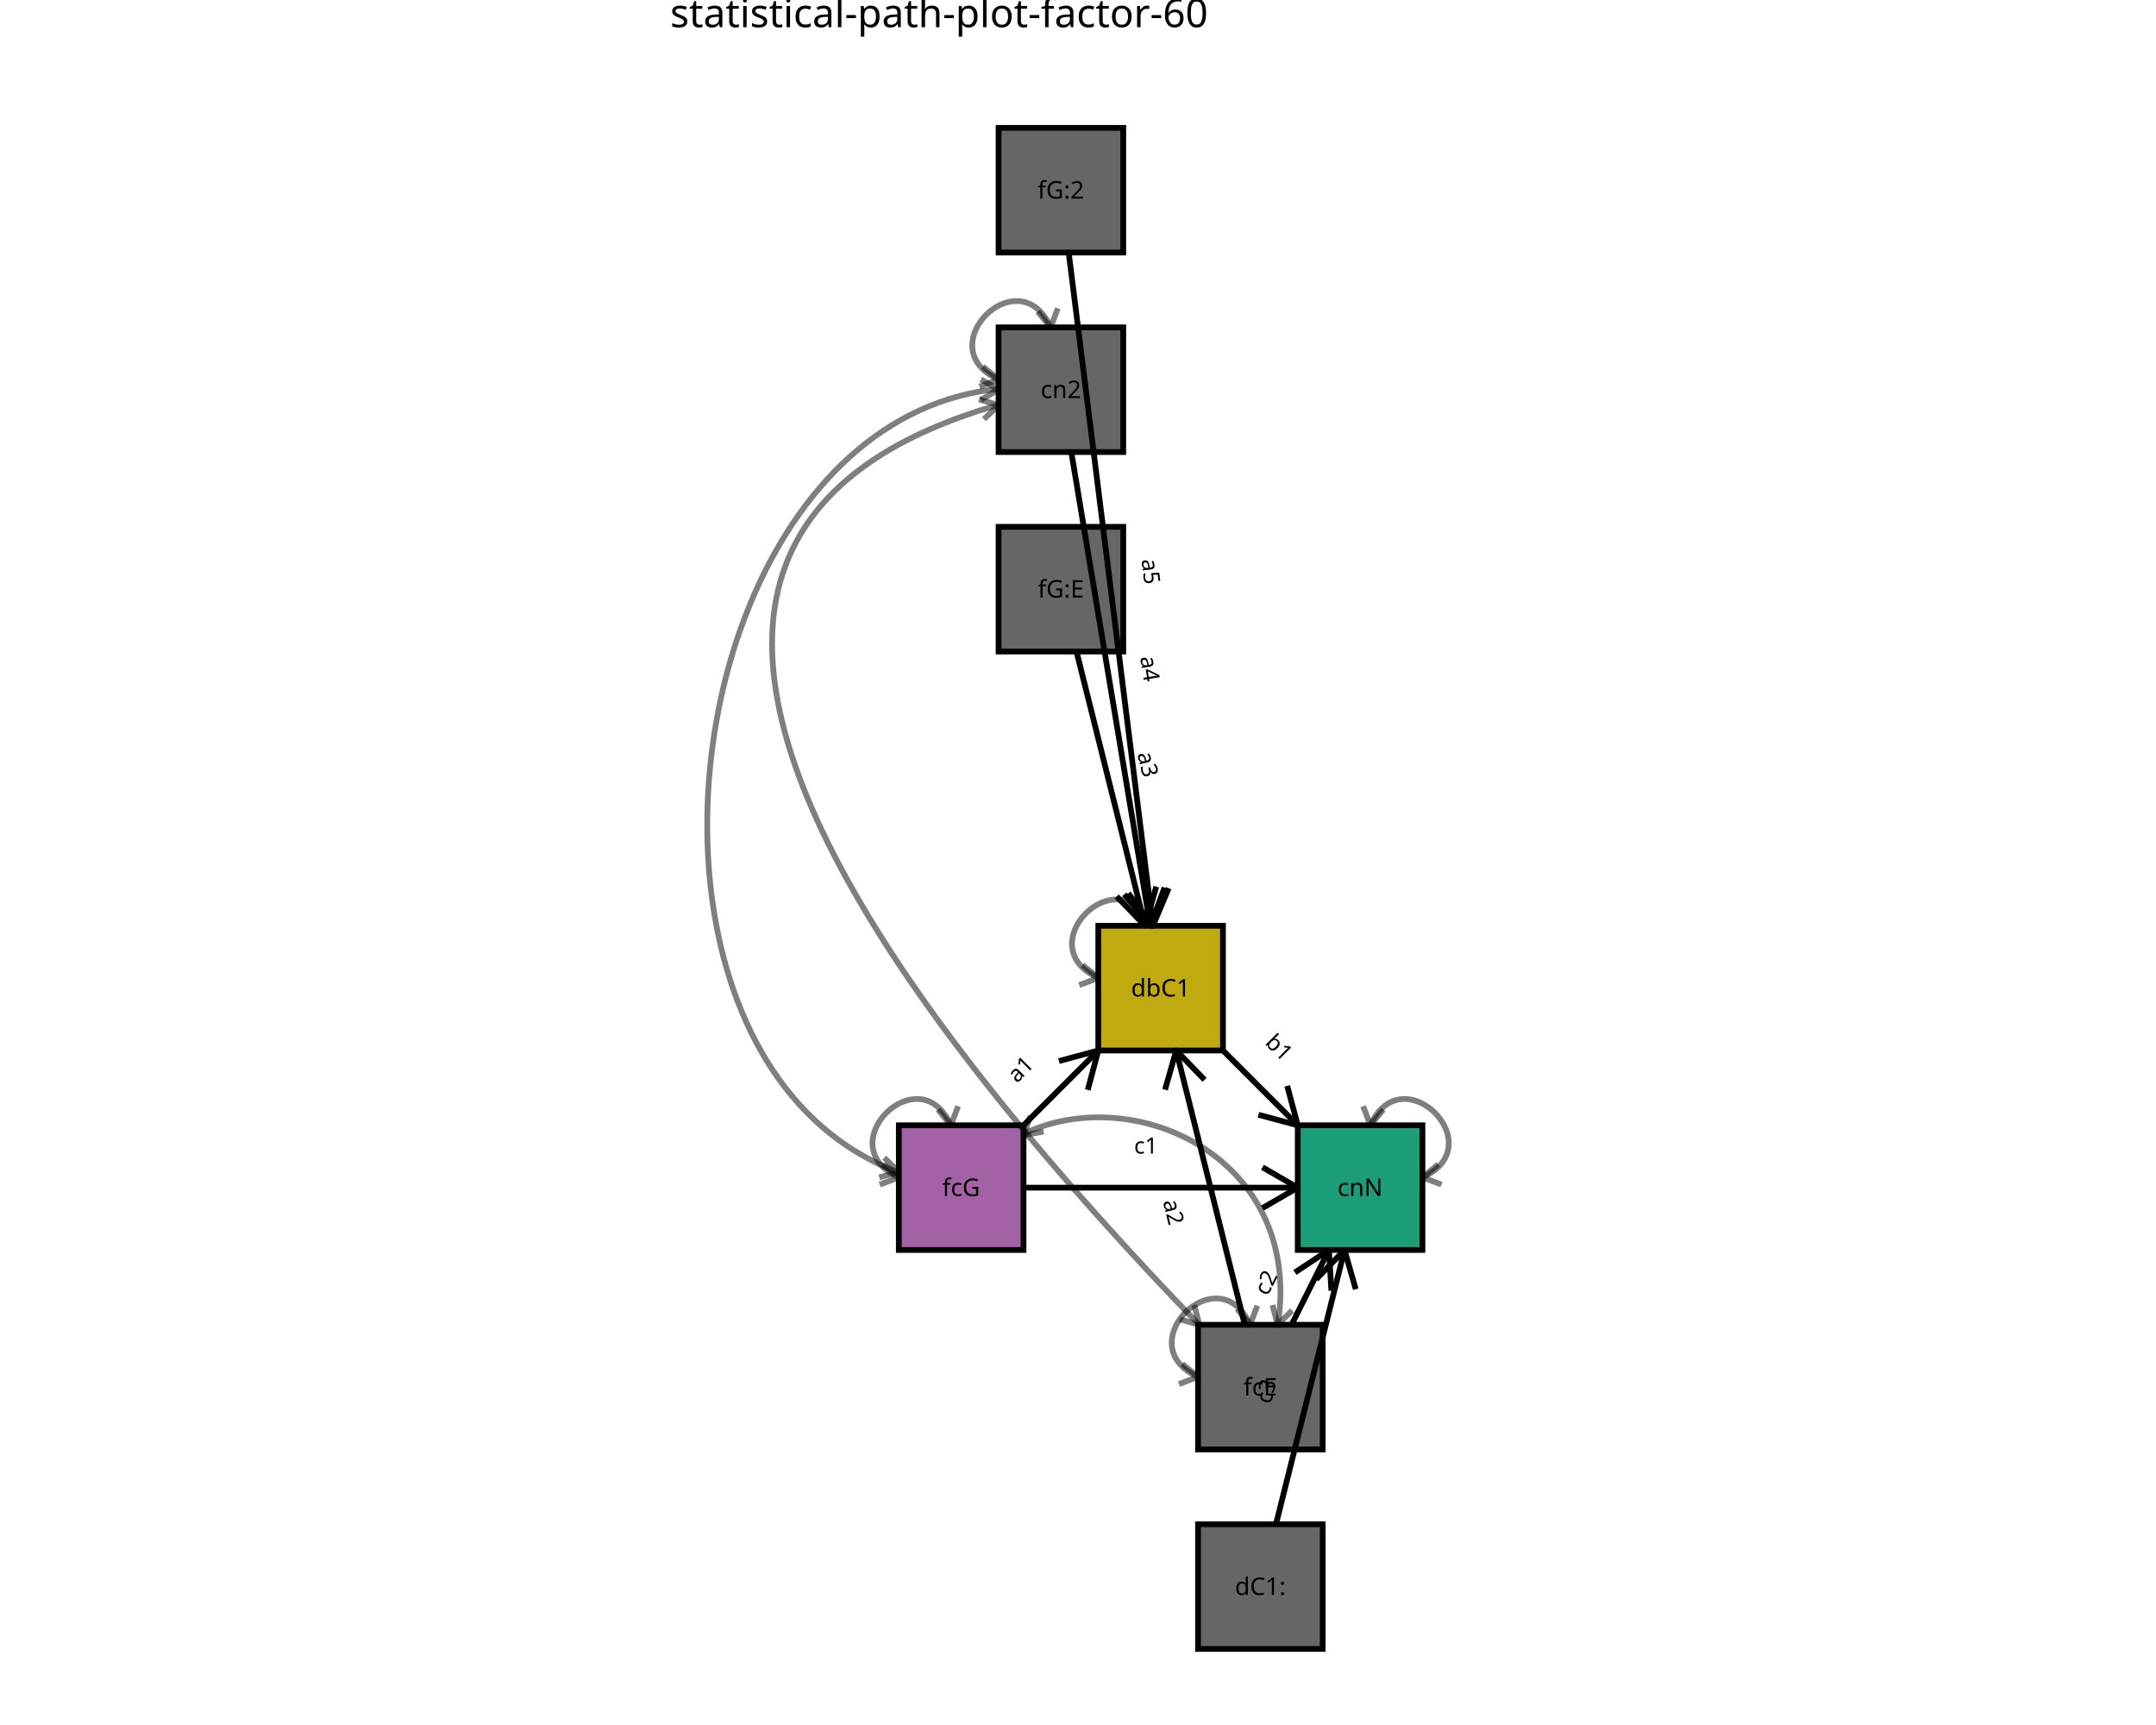
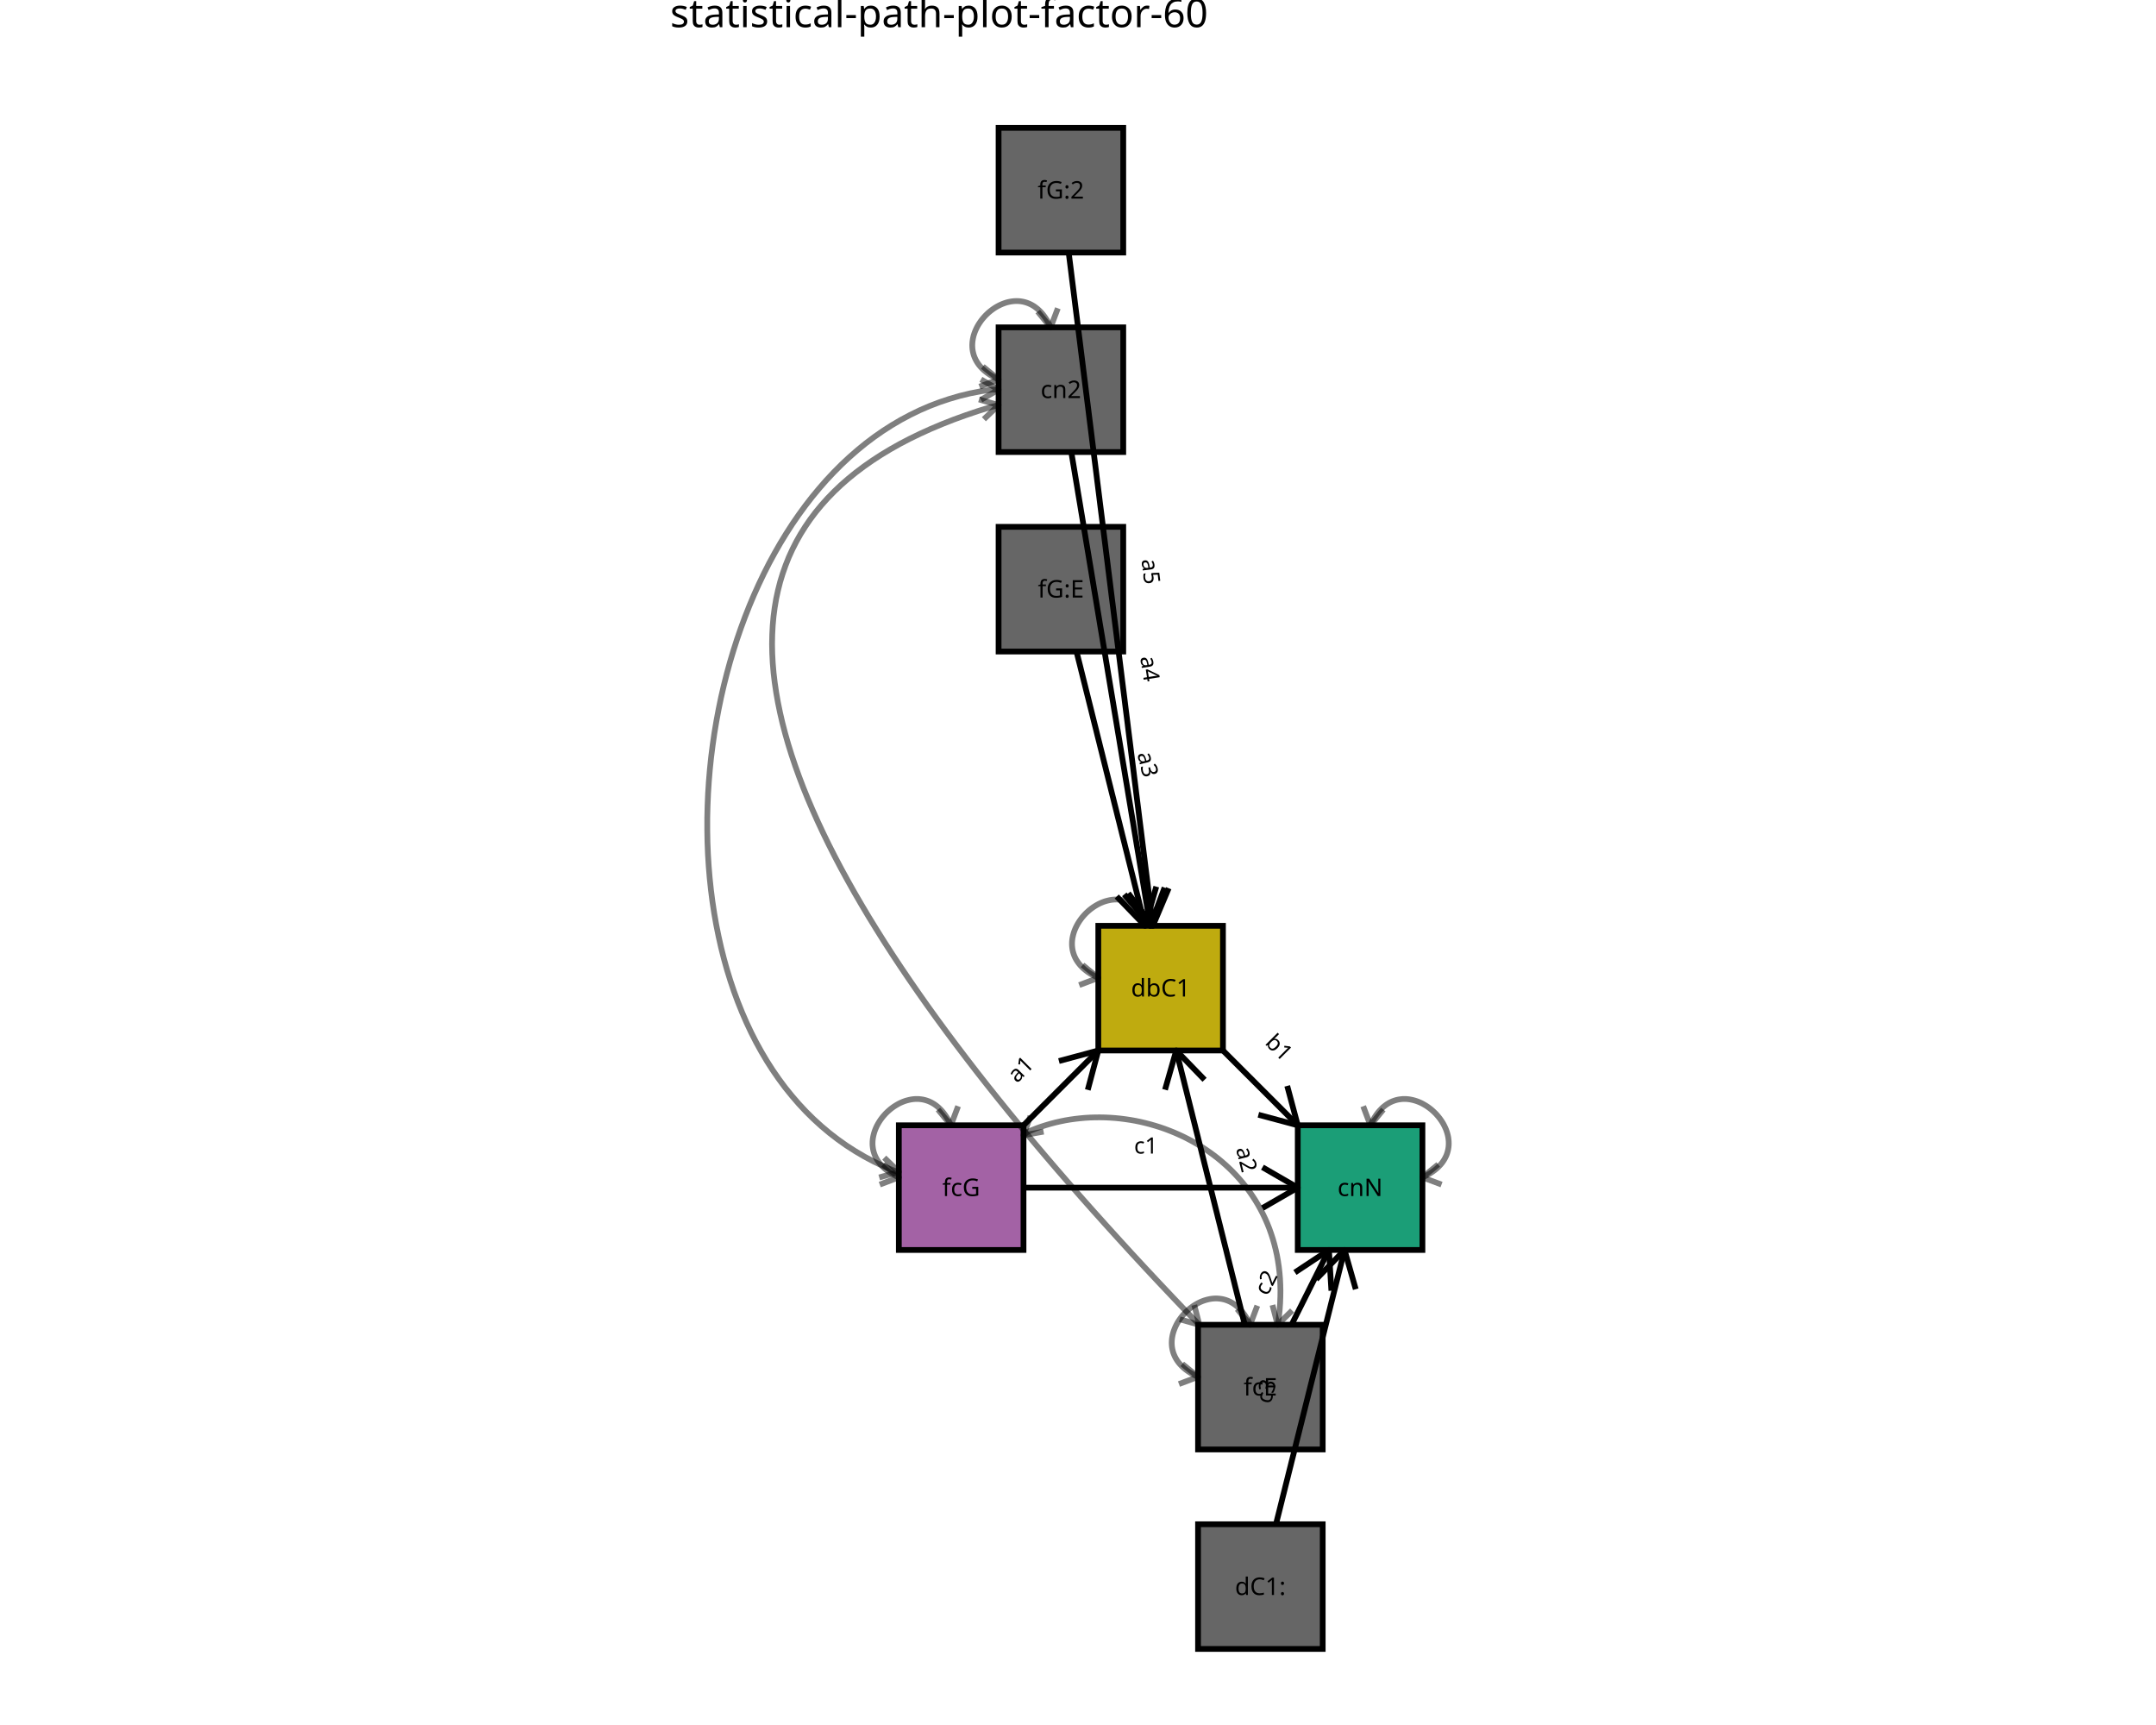
<svg xmlns="http://www.w3.org/2000/svg" class="svglite" data-engine-version="2.0" width="720.00pt" height="576.00pt" viewBox="0 0 720.00 576.00">
  <defs>
    <style type="text/css">
    .svglite line, .svglite polyline, .svglite polygon, .svglite path, .svglite rect, .svglite circle {
      fill: none;
      stroke: #000000;
      stroke-linecap: round;
      stroke-linejoin: round;
      stroke-miterlimit: 10.00;
    }
  </style>
  </defs>
  <rect width="100%" height="100%" style="stroke: none; fill: #FFFFFF;" />
  <defs>
    <clipPath id="cpMC4wMHw3MjAuMDB8MC4wMHw1NzYuMDA=">
      <rect x="0.00" y="0.00" width="720.00" height="576.00" />
    </clipPath>
  </defs>
  <g clip-path="url(#cpMC4wMHw3MjAuMDB8MC4wMHw1NzYuMDA=)">
</g>
  <defs>
    <clipPath id="cpMjIzLjgwfDQ5Ni4yMHwwLjAwfDU3Ni4wMA==">
      <rect x="223.80" y="0.00" width="272.39" height="576.00" />
    </clipPath>
  </defs>
  <g clip-path="url(#cpMjIzLjgwfDQ5Ni4yMHwwLjAwfDU3Ni4wMA==)">
    <rect x="223.80" y="0.00" width="272.39" height="576.00" style="stroke-width: 10.67; stroke: none;" />
  </g>
  <g clip-path="url(#cpMC4wMHw3MjAuMDB8MC4wMHw1NzYuMDA=)">
</g>
  <defs>
    <clipPath id="cpMjIzLjgwfDQ5Ni4yMHwxNy4zMHw1NzYuMDA=">
      <rect x="223.80" y="17.30" width="272.39" height="558.70" />
    </clipPath>
  </defs>
  <g clip-path="url(#cpMjIzLjgwfDQ5Ni4yMHwxNy4zMHw1NzYuMDA=)">
    <rect x="223.80" y="17.30" width="272.39" height="558.70" style="stroke-width: 10.67; stroke: none;" />
    <rect x="300.17" y="375.75" width="41.63" height="41.63" style="stroke-width: 1.92; stroke-linecap: butt; stroke-linejoin: miter; fill: #A362A5;" />
    <rect x="433.39" y="375.75" width="41.63" height="41.63" style="stroke-width: 1.92; stroke-linecap: butt; stroke-linejoin: miter; fill: #1B9E77;" />
    <rect x="366.78" y="309.14" width="41.63" height="41.63" style="stroke-width: 1.92; stroke-linecap: butt; stroke-linejoin: miter; fill: #BFAB0F;" />
    <rect x="400.09" y="442.36" width="41.63" height="41.63" style="stroke-width: 1.92; stroke-linecap: butt; stroke-linejoin: miter; fill: #666666;" />
    <rect x="333.48" y="175.92" width="41.63" height="41.63" style="stroke-width: 1.92; stroke-linecap: butt; stroke-linejoin: miter; fill: #666666;" />
    <rect x="400.09" y="508.97" width="41.63" height="41.63" style="stroke-width: 1.92; stroke-linecap: butt; stroke-linejoin: miter; fill: #666666;" />
    <rect x="333.48" y="109.31" width="41.63" height="41.63" style="stroke-width: 1.92; stroke-linecap: butt; stroke-linejoin: miter; fill: #666666;" />
    <rect x="333.48" y="42.70" width="41.63" height="41.63" style="stroke-width: 1.92; stroke-linecap: butt; stroke-linejoin: miter; fill: #666666;" />
    <polyline points="341.80,396.57 342.52,396.57 343.86,396.57 345.21,396.57 346.56,396.57 347.90,396.57 349.25,396.57 350.59,396.57 351.94,396.57 353.28,396.57 354.63,396.57 355.98,396.57 357.32,396.57 358.67,396.57 360.01,396.57 361.36,396.57 362.70,396.57 364.05,396.57 365.39,396.57 366.74,396.57 368.09,396.57 369.43,396.57 370.78,396.57 372.12,396.57 373.47,396.57 374.81,396.57 376.16,396.57 377.51,396.57 378.85,396.57 380.20,396.57 381.54,396.57 382.89,396.57 384.23,396.57 385.58,396.57 386.93,396.57 388.27,396.57 389.62,396.57 390.96,396.57 392.31,396.57 393.65,396.57 395.00,396.57 396.35,396.57 397.69,396.57 399.04,396.57 400.38,396.57 401.73,396.57 403.07,396.57 404.42,396.57 405.76,396.57 407.11,396.57 408.46,396.57 409.80,396.57 411.15,396.57 412.49,396.57 413.84,396.57 415.18,396.57 416.53,396.57 417.88,396.57 419.22,396.57 420.57,396.57 421.91,396.57 423.26,396.57 424.60,396.57 425.95,396.57 427.30,396.57 428.64,396.57 429.99,396.57 431.33,396.57 432.68,396.57 433.39,396.57 " style="stroke-width: 1.92; stroke-linecap: butt;" />
    <polyline points="421.60,403.38 433.39,396.57 421.60,389.76 " style="stroke-width: 1.92; stroke-linecap: butt;" />
    <polyline points="341.80,375.75 341.85,375.71 342.52,375.04 343.19,374.36 343.86,373.69 344.54,373.02 345.21,372.35 345.88,371.67 346.56,371.00 347.23,370.33 347.90,369.65 348.57,368.98 349.25,368.31 349.92,367.64 350.59,366.96 351.27,366.29 351.94,365.62 352.61,364.94 353.28,364.27 353.96,363.60 354.63,362.93 355.30,362.25 355.98,361.58 356.65,360.91 357.32,360.23 357.99,359.56 358.67,358.89 359.34,358.22 360.01,357.54 360.69,356.87 361.36,356.20 362.03,355.52 362.70,354.85 363.38,354.18 364.05,353.51 364.72,352.83 365.39,352.16 366.07,351.49 366.74,350.82 366.78,350.77 " style="stroke-width: 1.92; stroke-linecap: butt;" />
    <polyline points="363.26,363.93 366.78,350.77 353.63,354.30 " style="stroke-width: 1.92; stroke-linecap: butt;" />
    <polyline points="408.41,350.77 408.46,350.82 409.13,351.49 409.80,352.16 410.47,352.83 411.15,353.51 411.82,354.18 412.49,354.85 413.17,355.52 413.84,356.20 414.51,356.87 415.18,357.54 415.86,358.22 416.53,358.89 417.20,359.56 417.88,360.23 418.55,360.91 419.22,361.58 419.89,362.25 420.57,362.93 421.24,363.60 421.91,364.27 422.59,364.94 423.26,365.62 423.93,366.29 424.60,366.96 425.28,367.64 425.95,368.31 426.62,368.98 427.30,369.65 427.97,370.33 428.64,371.00 429.31,371.67 429.99,372.35 430.66,373.02 431.33,373.69 432.01,374.36 432.68,375.04 433.35,375.71 433.39,375.75 " style="stroke-width: 1.92; stroke-linecap: butt;" />
    <polyline points="420.24,372.23 433.39,375.75 429.87,362.60 " style="stroke-width: 1.92; stroke-linecap: butt;" />
    <polyline points="431.31,442.36 431.33,442.32 431.67,441.65 432.01,440.97 432.34,440.30 432.68,439.63 433.01,438.96 433.35,438.28 433.69,437.61 434.02,436.94 434.36,436.27 434.70,435.59 435.03,434.92 435.37,434.25 435.71,433.57 436.04,432.90 436.38,432.23 436.72,431.56 437.05,430.88 437.39,430.21 437.72,429.54 438.06,428.86 438.40,428.19 438.73,427.52 439.07,426.85 439.41,426.17 439.74,425.50 440.08,424.83 440.42,424.15 440.75,423.48 441.09,422.81 441.43,422.14 441.76,421.46 442.10,420.79 442.43,420.12 442.77,419.44 443.11,418.77 443.44,418.10 443.78,417.43 443.80,417.38 " style="stroke-width: 1.92; stroke-linecap: butt;" />
    <polyline points="444.62,430.98 443.80,417.38 432.44,424.89 " style="stroke-width: 1.92; stroke-linecap: butt;" />
    <polyline points="415.70,442.36 415.52,441.65 415.18,440.30 414.85,438.96 414.51,437.61 414.18,436.27 413.84,434.92 413.50,433.57 413.17,432.23 412.83,430.88 412.49,429.54 412.16,428.19 411.82,426.85 411.48,425.50 411.15,424.15 410.81,422.81 410.47,421.46 410.14,420.12 409.80,418.77 409.47,417.43 409.13,416.08 408.79,414.73 408.46,413.39 408.12,412.04 407.78,410.70 407.45,409.35 407.11,408.01 406.77,406.66 406.44,405.31 406.10,403.97 405.76,402.62 405.43,401.28 405.09,399.93 404.76,398.59 404.42,397.24 404.08,395.89 403.75,394.55 403.41,393.20 403.07,391.86 402.74,390.51 402.40,389.17 402.06,387.82 401.73,386.48 401.39,385.13 401.06,383.78 400.72,382.44 400.38,381.09 400.05,379.75 399.71,378.40 399.37,377.06 399.04,375.71 398.70,374.36 398.36,373.02 398.03,371.67 397.69,370.33 397.35,368.98 397.02,367.64 396.68,366.29 396.35,364.94 396.01,363.60 395.67,362.25 395.34,360.91 395.00,359.56 394.66,358.22 394.33,356.87 393.99,355.52 393.65,354.18 393.32,352.83 392.98,351.49 392.80,350.77 " style="stroke-width: 1.92; stroke-linecap: butt;" />
    <polyline points="402.27,360.56 392.80,350.77 389.06,363.87 " style="stroke-width: 1.92; stroke-linecap: butt;" />
    <polyline points="359.50,217.55 359.68,218.27 360.01,219.61 360.35,220.96 360.69,222.30 361.02,223.65 361.36,225.00 361.69,226.34 362.03,227.69 362.37,229.03 362.70,230.38 363.04,231.72 363.38,233.07 363.71,234.41 364.05,235.76 364.39,237.11 364.72,238.45 365.06,239.80 365.39,241.14 365.73,242.49 366.07,243.83 366.40,245.18 366.74,246.53 367.08,247.87 367.41,249.22 367.75,250.56 368.09,251.91 368.42,253.25 368.76,254.60 369.10,255.95 369.43,257.29 369.77,258.64 370.10,259.98 370.44,261.33 370.78,262.67 371.11,264.02 371.45,265.37 371.79,266.71 372.12,268.06 372.46,269.40 372.80,270.75 373.13,272.09 373.47,273.44 373.81,274.78 374.14,276.13 374.48,277.48 374.81,278.82 375.15,280.17 375.49,281.51 375.82,282.86 376.16,284.20 376.50,285.55 376.83,286.90 377.17,288.24 377.51,289.59 377.84,290.93 378.18,292.28 378.52,293.62 378.85,294.97 379.19,296.32 379.52,297.66 379.86,299.01 380.20,300.35 380.53,301.70 380.87,303.04 381.21,304.39 381.54,305.74 381.88,307.08 382.22,308.43 382.39,309.14 " style="stroke-width: 1.92; stroke-linecap: butt;" />
    <polyline points="372.93,299.35 382.39,309.14 386.14,296.05 " style="stroke-width: 1.92; stroke-linecap: butt;" />
    <polyline points="426.11,508.97 426.29,508.26 426.62,506.91 426.96,505.57 427.30,504.22 427.63,502.88 427.97,501.53 428.30,500.18 428.64,498.84 428.98,497.49 429.31,496.15 429.65,494.80 429.99,493.46 430.32,492.11 430.66,490.76 431.00,489.42 431.33,488.07 431.67,486.73 432.01,485.38 432.34,484.04 432.68,482.69 433.01,481.34 433.35,480.00 433.69,478.65 434.02,477.31 434.36,475.96 434.70,474.62 435.03,473.27 435.37,471.93 435.71,470.58 436.04,469.23 436.38,467.89 436.72,466.54 437.05,465.20 437.39,463.85 437.72,462.51 438.06,461.16 438.40,459.81 438.73,458.47 439.07,457.12 439.41,455.78 439.74,454.43 440.08,453.09 440.42,451.74 440.75,450.39 441.09,449.05 441.43,447.70 441.76,446.36 442.10,445.01 442.43,443.67 442.77,442.32 443.11,440.97 443.44,439.63 443.78,438.28 444.12,436.94 444.45,435.59 444.79,434.25 445.13,432.90 445.46,431.56 445.80,430.21 446.13,428.86 446.47,427.52 446.81,426.17 447.14,424.83 447.48,423.48 447.82,422.14 448.15,420.79 448.49,419.44 448.83,418.10 449.01,417.38 " style="stroke-width: 1.92; stroke-linecap: butt;" />
    <polyline points="452.75,430.48 449.01,417.38 439.54,427.17 " style="stroke-width: 1.92; stroke-linecap: butt;" />
    <polyline points="357.76,150.94 357.99,152.33 358.33,154.35 358.67,156.37 359.00,158.38 359.34,160.40 359.68,162.42 360.01,164.44 360.35,166.46 360.69,168.48 361.02,170.50 361.36,172.51 361.69,174.53 362.03,176.55 362.37,178.57 362.70,180.59 363.04,182.61 363.38,184.63 363.71,186.64 364.05,188.66 364.39,190.68 364.72,192.70 365.06,194.72 365.39,196.74 365.73,198.75 366.07,200.77 366.40,202.79 366.74,204.81 367.08,206.83 367.41,208.85 367.75,210.87 368.09,212.88 368.42,214.90 368.76,216.92 369.10,218.94 369.43,220.96 369.77,222.98 370.10,225.00 370.44,227.01 370.78,229.03 371.11,231.05 371.45,233.07 371.79,235.09 372.12,237.11 372.46,239.12 372.80,241.14 373.13,243.16 373.47,245.18 373.81,247.20 374.14,249.22 374.48,251.24 374.81,253.25 375.15,255.27 375.49,257.29 375.82,259.31 376.16,261.33 376.50,263.35 376.83,265.37 377.17,267.38 377.51,269.40 377.84,271.42 378.18,273.44 378.52,275.46 378.85,277.48 379.19,279.49 379.52,281.51 379.86,283.53 380.20,285.55 380.53,287.57 380.87,289.59 381.21,291.61 381.54,293.62 381.88,295.64 382.22,297.66 382.55,299.68 382.89,301.70 383.23,303.72 383.56,305.74 383.90,307.75 384.13,309.14 " style="stroke-width: 1.92; stroke-linecap: butt;" />
    <polyline points="375.47,298.63 384.13,309.14 388.91,296.39 " style="stroke-width: 1.92; stroke-linecap: butt;" />
    <polyline points="356.90,84.33 356.98,85.05 357.32,87.74 357.66,90.43 357.99,93.12 358.33,95.81 358.67,98.50 359.00,101.19 359.34,103.89 359.68,106.58 360.01,109.27 360.35,111.96 360.69,114.65 361.02,117.34 361.36,120.03 361.69,122.72 362.03,125.42 362.37,128.11 362.70,130.80 363.04,133.49 363.38,136.18 363.71,138.87 364.05,141.56 364.39,144.26 364.72,146.95 365.06,149.64 365.39,152.33 365.73,155.02 366.07,157.71 366.40,160.40 366.74,163.09 367.08,165.79 367.41,168.48 367.75,171.17 368.09,173.86 368.42,176.55 368.76,179.24 369.10,181.93 369.43,184.63 369.77,187.32 370.10,190.01 370.44,192.70 370.78,195.39 371.11,198.08 371.45,200.77 371.79,203.46 372.12,206.16 372.46,208.85 372.80,211.54 373.13,214.23 373.47,216.92 373.81,219.61 374.14,222.30 374.48,225.00 374.81,227.69 375.15,230.38 375.49,233.07 375.82,235.76 376.16,238.45 376.50,241.14 376.83,243.83 377.17,246.53 377.51,249.22 377.84,251.91 378.18,254.60 378.52,257.29 378.85,259.98 379.19,262.67 379.52,265.37 379.86,268.06 380.20,270.75 380.53,273.44 380.87,276.13 381.21,278.82 381.54,281.51 381.88,284.20 382.22,286.90 382.55,289.59 382.89,292.28 383.23,294.97 383.56,297.66 383.90,300.35 384.23,303.04 384.57,305.74 384.91,308.43 385.00,309.14 " style="stroke-width: 1.92; stroke-linecap: butt;" />
    <polyline points="376.78,298.28 385.00,309.14 390.29,296.59 " style="stroke-width: 1.92; stroke-linecap: butt;" />
    <text x="382.68" y="385.19" text-anchor="middle" style="font-size: 7.53px; font-family: sans;" textLength="7.95px" lengthAdjust="spacingAndGlyphs">c1</text>
    <text transform="translate(342.63,358.83) rotate(-45)" text-anchor="middle" style="font-size: 7.53px; font-family: sans;" textLength="8.37px" lengthAdjust="spacingAndGlyphs">a1</text>
    <text transform="translate(425.33,351.60) rotate(-315)" text-anchor="middle" style="font-size: 7.53px; font-family: sans;" textLength="8.37px" lengthAdjust="spacingAndGlyphs">b1</text>
    <text transform="translate(425.05,429.45) rotate(-63)" text-anchor="middle" style="font-size: 7.53px; font-family: sans;" textLength="7.95px" lengthAdjust="spacingAndGlyphs">c2</text>
-     <text transform="translate(389.37,405.33) rotate(-284)" text-anchor="middle" style="font-size: 7.53px; font-family: sans;" textLength="8.37px" lengthAdjust="spacingAndGlyphs">a2</text>
+     <text transform="translate(413.77,387.72) rotate(-284)" text-anchor="middle" style="font-size: 7.53px; font-family: sans;" textLength="8.37px" lengthAdjust="spacingAndGlyphs">a2</text>
    <text transform="translate(380.80,255.84) rotate(-284)" text-anchor="middle" style="font-size: 7.53px; font-family: sans;" textLength="8.37px" lengthAdjust="spacingAndGlyphs">a3</text>
    <text transform="translate(425.33,465.17) rotate(-76)" text-anchor="middle" style="font-size: 7.53px; font-family: sans;" textLength="7.95px" lengthAdjust="spacingAndGlyphs">c3</text>
    <text transform="translate(381.42,223.67) rotate(-279)" text-anchor="middle" style="font-size: 7.53px; font-family: sans;" textLength="8.37px" lengthAdjust="spacingAndGlyphs">a4</text>
    <text transform="translate(381.71,191.13) rotate(-277)" text-anchor="middle" style="font-size: 7.53px; font-family: sans;" textLength="8.37px" lengthAdjust="spacingAndGlyphs">a5</text>
    <text x="320.99" y="399.37" text-anchor="middle" style="font-size: 8.13px; font-family: sans;" textLength="12.65px" lengthAdjust="spacingAndGlyphs">fcG</text>
    <text x="454.21" y="399.37" text-anchor="middle" style="font-size: 8.13px; font-family: sans;" textLength="14.46px" lengthAdjust="spacingAndGlyphs">cnN</text>
    <text x="387.60" y="332.75" text-anchor="middle" style="font-size: 8.13px; font-family: sans;" textLength="19.44px" lengthAdjust="spacingAndGlyphs">dbC1</text>
    <text x="420.90" y="465.98" text-anchor="middle" style="font-size: 8.13px; font-family: sans;" textLength="11.75px" lengthAdjust="spacingAndGlyphs">fcE</text>
    <text x="354.29" y="199.53" text-anchor="middle" style="font-size: 8.13px; font-family: sans;" textLength="16.27px" lengthAdjust="spacingAndGlyphs">fG:E</text>
    <text x="420.90" y="532.59" text-anchor="middle" style="font-size: 8.13px; font-family: sans;" textLength="17.17px" lengthAdjust="spacingAndGlyphs">dC1:</text>
    <text x="354.29" y="132.92" text-anchor="middle" style="font-size: 8.13px; font-family: sans;" textLength="13.11px" lengthAdjust="spacingAndGlyphs">cn2</text>
    <text x="354.29" y="66.31" text-anchor="middle" style="font-size: 8.13px; font-family: sans;" textLength="15.36px" lengthAdjust="spacingAndGlyphs">fG:2</text>
    <polyline points="300.17,391.31 298.59,390.91 295.20,389.48 291.92,387.92 288.73,386.23 285.65,384.42 282.66,382.50 279.77,380.45 276.97,378.29 274.27,376.02 271.67,373.65 269.16,371.17 266.75,368.59 264.44,365.91 262.21,363.15 260.09,360.29 258.05,357.34 256.11,354.31 254.27,351.20 252.51,348.01 250.85,344.75 249.28,341.41 247.80,338.01 246.41,334.55 245.11,331.03 243.90,327.44 242.78,323.81 241.75,320.12 240.81,316.39 239.96,312.61 239.19,308.79 238.51,304.93 237.92,301.04 237.42,297.12 237.00,293.17 236.67,289.20 236.42,285.20 236.26,281.19 236.19,277.16 236.19,273.12 236.29,269.08 236.46,265.03 236.72,260.97 237.06,256.92 237.48,252.88 237.99,248.84 238.57,244.82 239.24,240.81 239.99,236.81 240.81,232.84 241.72,228.90 242.71,224.98 243.77,221.10 244.92,217.25 246.14,213.44 247.44,209.67 248.82,205.94 250.27,202.26 251.80,198.64 253.41,195.07 255.09,191.55 256.84,188.10 258.68,184.71 260.58,181.39 262.56,178.15 264.61,174.97 266.74,171.88 268.94,168.86 271.21,165.93 273.56,163.09 275.97,160.33 278.46,157.68 281.01,155.12 283.64,152.66 286.34,150.30 289.10,148.05 291.94,145.91 294.84,143.89 297.81,141.99 300.85,140.20 303.96,138.54 307.13,137.00 310.37,135.60 313.68,134.33 317.05,133.20 320.49,132.20 323.99,131.35 327.56,130.65 331.19,130.10 333.48,130.10 " style="stroke-width: 1.92; stroke: #000000; stroke-opacity: 0.50; stroke-linecap: butt;" />
    <polyline points="293.62,393.16 300.17,391.31 295.29,386.56 " style="stroke-width: 1.92; stroke: #000000; stroke-opacity: 0.50; stroke-linecap: butt;" />
    <polyline points="327.58,133.50 333.48,130.10 327.58,126.69 " style="stroke-width: 1.92; stroke: #000000; stroke-opacity: 0.50; stroke-linecap: butt;" />
    <polyline points="341.80,379.06 343.03,378.03 344.56,377.38 346.11,376.77 347.68,376.21 349.27,375.70 350.87,375.23 352.48,374.81 354.11,374.44 355.74,374.11 357.39,373.83 359.05,373.60 360.71,373.41 362.38,373.26 364.05,373.16 365.73,373.11 367.41,373.10 369.10,373.13 370.78,373.21 372.46,373.33 374.14,373.50 375.81,373.71 377.48,373.96 379.14,374.25 380.80,374.59 382.45,374.98 384.08,375.40 385.71,375.87 387.32,376.37 388.92,376.92 390.51,377.52 392.08,378.15 393.63,378.83 395.17,379.54 396.68,380.30 398.17,381.10 399.64,381.93 401.09,382.81 402.51,383.73 403.91,384.69 405.28,385.69 406.62,386.72 407.93,387.80 409.21,388.92 410.46,390.07 411.67,391.26 412.85,392.50 414.00,393.77 415.10,395.07 416.17,396.42 417.20,397.80 418.19,399.22 419.14,400.68 420.04,402.17 420.90,403.71 421.71,405.27 422.48,406.88 423.20,408.52 423.87,410.19 424.48,411.91 425.05,413.65 425.56,415.44 426.02,417.25 426.43,419.11 426.77,420.99 427.06,422.92 427.29,424.87 427.46,426.86 427.56,428.89 427.61,430.95 427.58,433.04 427.50,435.16 427.35,437.32 427.12,439.51 426.83,441.73 426.66,442.36 " style="stroke-width: 1.92; stroke: #000000; stroke-opacity: 0.50; stroke-linecap: butt;" />
    <polyline points="344.12,372.65 341.80,379.06 348.51,377.87 " style="stroke-width: 1.92; stroke: #000000; stroke-opacity: 0.50; stroke-linecap: butt;" />
    <polyline points="424.95,435.77 426.66,442.36 431.51,437.59 " style="stroke-width: 1.92; stroke: #000000; stroke-opacity: 0.50; stroke-linecap: butt;" />
    <polyline points="400.52,442.36 396.45,438.21 391.76,433.28 387.13,428.38 382.56,423.50 378.06,418.64 373.64,413.80 369.28,408.99 364.99,404.21 360.77,399.45 356.63,394.72 352.55,390.01 348.56,385.33 344.63,380.68 340.78,376.05 337.01,371.45 333.31,366.88 329.69,362.34 326.15,357.83 322.69,353.34 319.31,348.89 316.01,344.47 312.79,340.07 309.65,335.71 306.60,331.38 303.63,327.08 300.75,322.82 297.95,318.59 295.24,314.39 292.62,310.22 290.08,306.09 287.64,301.99 285.28,297.93 283.02,293.90 280.84,289.91 278.76,285.95 276.77,282.03 274.88,278.15 273.08,274.30 271.38,270.50 269.77,266.73 268.26,263.00 266.85,259.30 265.54,255.65 264.33,252.04 263.22,248.47 262.21,244.93 261.30,241.44 260.50,237.99 259.80,234.58 259.21,231.22 258.72,227.89 258.33,224.61 258.06,221.38 257.89,218.18 257.83,215.04 257.89,211.93 258.05,208.87 258.32,205.86 258.71,202.89 259.20,199.97 259.82,197.10 260.54,194.27 261.39,191.49 262.35,188.76 263.42,186.07 264.62,183.44 265.93,180.86 267.36,178.32 268.92,175.83 270.59,173.40 272.39,171.01 274.31,168.68 276.35,166.40 278.52,164.17 280.81,161.99 283.23,159.87 285.78,157.80 288.46,155.78 291.26,153.82 294.19,151.91 297.26,150.06 300.45,148.26 303.78,146.52 307.24,144.84 310.83,143.21 314.56,141.64 318.42,140.12 322.42,138.67 326.55,137.27 330.83,135.93 333.48,135.27 " style="stroke-width: 1.92; stroke: #000000; stroke-opacity: 0.50; stroke-linecap: butt;" />
    <polyline points="393.96,440.53 400.52,442.36 398.83,435.77 " style="stroke-width: 1.92; stroke: #000000; stroke-opacity: 0.50; stroke-linecap: butt;" />
    <polyline points="328.57,139.99 333.48,135.27 326.94,133.38 " style="stroke-width: 1.92; stroke: #000000; stroke-opacity: 0.50; stroke-linecap: butt;" />
    <polyline points="317.56,375.75 317.56,375.74 317.10,374.77 316.61,373.87 316.11,373.03 315.58,372.25 315.04,371.52 314.48,370.86 313.90,370.26 313.31,369.70 312.71,369.21 312.09,368.76 311.46,368.37 310.82,368.03 310.18,367.74 309.52,367.50 308.86,367.30 308.20,367.15 307.53,367.05 306.86,366.98 306.19,366.96 305.51,366.98 304.84,367.04 304.17,367.14 303.51,367.28 302.85,367.45 302.19,367.65 301.55,367.89 300.91,368.16 300.28,368.46 299.66,368.80 299.06,369.16 298.47,369.54 297.89,369.96 297.33,370.39 296.79,370.86 296.26,371.34 295.76,371.84 295.28,372.37 294.81,372.91 294.38,373.47 293.96,374.05 293.58,374.64 293.22,375.24 292.88,375.86 292.58,376.49 292.31,377.13 292.07,377.77 291.87,378.43 291.70,379.09 291.56,379.75 291.46,380.42 291.40,381.09 291.38,381.77 291.40,382.44 291.47,383.11 291.57,383.78 291.72,384.44 291.92,385.10 292.16,385.76 292.45,386.40 292.79,387.04 293.18,387.67 293.63,388.29 294.12,388.89 294.68,389.48 295.28,390.06 295.94,390.62 296.67,391.16 297.45,391.69 298.29,392.19 299.19,392.68 300.16,393.14 300.17,393.14 " style="stroke-width: 1.92; stroke: #000000; stroke-opacity: 0.50; stroke-linecap: butt;" />
    <polyline points="313.24,370.49 317.56,375.75 319.96,369.38 " style="stroke-width: 1.92; stroke: #000000; stroke-opacity: 0.50; stroke-linecap: butt;" />
    <polyline points="293.80,395.54 300.17,393.14 294.91,388.82 " style="stroke-width: 1.92; stroke: #000000; stroke-opacity: 0.50; stroke-linecap: butt;" />
    <polyline points="475.02,393.14 475.04,393.14 476.01,392.68 476.91,392.19 477.75,391.69 478.53,391.16 479.25,390.62 479.92,390.06 480.52,389.48 481.07,388.89 481.57,388.29 482.01,387.67 482.40,387.04 482.74,386.40 483.04,385.76 483.28,385.10 483.47,384.44 483.62,383.78 483.73,383.11 483.79,382.44 483.81,381.77 483.79,381.09 483.73,380.42 483.64,379.75 483.50,379.09 483.33,378.43 483.12,377.77 482.89,377.13 482.61,376.49 482.31,375.86 481.98,375.24 481.62,374.64 481.23,374.05 480.82,373.47 480.38,372.91 479.92,372.37 479.44,371.84 478.93,371.34 478.41,370.86 477.87,370.39 477.31,369.96 476.73,369.54 476.14,369.16 475.53,368.80 474.92,368.46 474.29,368.16 473.65,367.89 473.00,367.65 472.35,367.45 471.69,367.28 471.02,367.14 470.36,367.04 469.68,366.98 469.01,366.96 468.34,366.98 467.67,367.05 467.00,367.15 466.33,367.30 465.67,367.50 465.02,367.74 464.37,368.03 463.73,368.37 463.11,368.76 462.49,369.21 461.88,369.70 461.29,370.26 460.72,370.86 460.16,371.52 459.61,372.25 459.09,373.03 458.58,373.87 458.10,374.77 457.64,375.74 457.64,375.75 " style="stroke-width: 1.92; stroke: #000000; stroke-opacity: 0.50; stroke-linecap: butt;" />
    <polyline points="480.29,388.82 475.02,393.14 481.40,395.54 " style="stroke-width: 1.92; stroke: #000000; stroke-opacity: 0.50; stroke-linecap: butt;" />
    <polyline points="455.24,369.38 457.64,375.75 461.96,370.49 " style="stroke-width: 1.92; stroke: #000000; stroke-opacity: 0.50; stroke-linecap: butt;" />
    <polyline points="384.17,309.14 384.17,309.13 383.71,308.16 383.22,307.26 382.72,306.42 382.19,305.64 381.65,304.91 381.09,304.25 380.51,303.64 379.92,303.09 379.32,302.60 378.70,302.15 378.07,301.76 377.44,301.42 376.79,301.13 376.13,300.89 375.47,300.69 374.81,300.54 374.14,300.44 373.47,300.37 372.80,300.35 372.12,300.37 371.45,300.43 370.78,300.53 370.12,300.67 369.46,300.84 368.80,301.04 368.16,301.28 367.52,301.55 366.89,301.85 366.27,302.19 365.67,302.55 365.08,302.93 364.50,303.35 363.94,303.78 363.40,304.25 362.87,304.73 362.37,305.23 361.89,305.76 361.42,306.30 360.99,306.86 360.57,307.44 360.19,308.03 359.83,308.63 359.50,309.25 359.19,309.88 358.92,310.52 358.68,311.16 358.48,311.82 358.31,312.48 358.17,313.14 358.07,313.81 358.01,314.48 357.99,315.15 358.01,315.83 358.08,316.50 358.18,317.17 358.33,317.83 358.53,318.49 358.77,319.15 359.06,319.79 359.40,320.43 359.80,321.06 360.24,321.68 360.73,322.28 361.29,322.87 361.89,323.45 362.56,324.01 363.28,324.55 364.06,325.08 364.90,325.58 365.80,326.06 366.77,326.53 366.78,326.53 " style="stroke-width: 1.92; stroke: #000000; stroke-opacity: 0.50; stroke-linecap: butt;" />
    <polyline points="379.85,303.88 384.17,309.14 386.57,302.77 " style="stroke-width: 1.92; stroke: #000000; stroke-opacity: 0.50; stroke-linecap: butt;" />
    <polyline points="360.41,328.93 366.78,326.53 361.52,322.21 " style="stroke-width: 1.92; stroke: #000000; stroke-opacity: 0.50; stroke-linecap: butt;" />
    <polyline points="417.48,442.36 417.47,442.35 417.01,441.38 416.53,440.48 416.02,439.64 415.50,438.86 414.96,438.14 414.40,437.47 413.82,436.87 413.23,436.31 412.62,435.82 412.01,435.38 411.38,434.98 410.74,434.64 410.09,434.35 409.44,434.11 408.78,433.91 408.11,433.76 407.45,433.66 406.77,433.59 406.10,433.57 405.43,433.59 404.76,433.65 404.09,433.75 403.42,433.89 402.76,434.06 402.11,434.26 401.46,434.50 400.82,434.77 400.20,435.08 399.58,435.41 398.97,435.77 398.38,436.15 397.81,436.57 397.25,437.00 396.70,437.47 396.18,437.95 395.68,438.45 395.19,438.98 394.73,439.52 394.29,440.08 393.88,440.66 393.49,441.25 393.13,441.85 392.80,442.47 392.50,443.10 392.23,443.74 391.99,444.38 391.78,445.04 391.61,445.70 391.48,446.36 391.38,447.03 391.32,447.70 391.30,448.38 391.32,449.05 391.38,449.72 391.49,450.39 391.64,451.05 391.83,451.71 392.08,452.37 392.37,453.02 392.71,453.65 393.10,454.28 393.54,454.90 394.04,455.50 394.59,456.09 395.20,456.67 395.86,457.23 396.58,457.77 397.36,458.30 398.20,458.80 399.11,459.29 400.07,459.75 400.09,459.75 " style="stroke-width: 1.92; stroke: #000000; stroke-opacity: 0.50; stroke-linecap: butt;" />
    <polyline points="413.16,437.10 417.48,442.36 419.88,435.99 " style="stroke-width: 1.92; stroke: #000000; stroke-opacity: 0.50; stroke-linecap: butt;" />
    <polyline points="393.72,462.15 400.09,459.75 394.82,455.43 " style="stroke-width: 1.92; stroke: #000000; stroke-opacity: 0.50; stroke-linecap: butt;" />
    <polyline points="350.86,109.31 350.86,109.29 350.40,108.33 349.92,107.43 349.41,106.58 348.89,105.80 348.35,105.08 347.79,104.42 347.21,103.81 346.62,103.26 346.01,102.77 345.40,102.32 344.77,101.93 344.13,101.59 343.48,101.30 342.83,101.06 342.17,100.86 341.50,100.71 340.83,100.60 340.16,100.54 339.49,100.52 338.82,100.54 338.15,100.60 337.48,100.70 336.81,100.83 336.15,101.00 335.50,101.21 334.85,101.45 334.21,101.72 333.59,102.02 332.97,102.35 332.36,102.71 331.77,103.10 331.20,103.51 330.64,103.95 330.09,104.41 329.57,104.90 329.06,105.40 328.58,105.93 328.12,106.47 327.68,107.03 327.27,107.61 326.88,108.20 326.52,108.80 326.19,109.42 325.89,110.05 325.62,110.68 325.38,111.33 325.17,111.98 325.00,112.65 324.87,113.31 324.77,113.98 324.71,114.65 324.69,115.32 324.71,116.00 324.77,116.67 324.88,117.34 325.03,118.00 325.22,118.66 325.47,119.32 325.76,119.96 326.10,120.60 326.49,121.23 326.93,121.85 327.43,122.45 327.98,123.04 328.59,123.62 329.25,124.18 329.97,124.72 330.75,125.25 331.59,125.75 332.50,126.23 333.46,126.69 333.48,126.70 " style="stroke-width: 1.92; stroke: #000000; stroke-opacity: 0.50; stroke-linecap: butt;" />
    <polyline points="346.55,104.04 350.86,109.31 353.27,102.94 " style="stroke-width: 1.92; stroke: #000000; stroke-opacity: 0.50; stroke-linecap: butt;" />
    <polyline points="327.10,129.10 333.48,126.70 328.21,122.38 " style="stroke-width: 1.92; stroke: #000000; stroke-opacity: 0.50; stroke-linecap: butt;" />
  </g>
  <g clip-path="url(#cpMC4wMHw3MjAuMDB8MC4wMHw1NzYuMDA=)">
    <text x="223.80" y="9.08" style="font-size: 13.20px; font-family: sans;" textLength="166.55px" lengthAdjust="spacingAndGlyphs">statistical-path-plot-factor-60</text>
  </g>
</svg>
